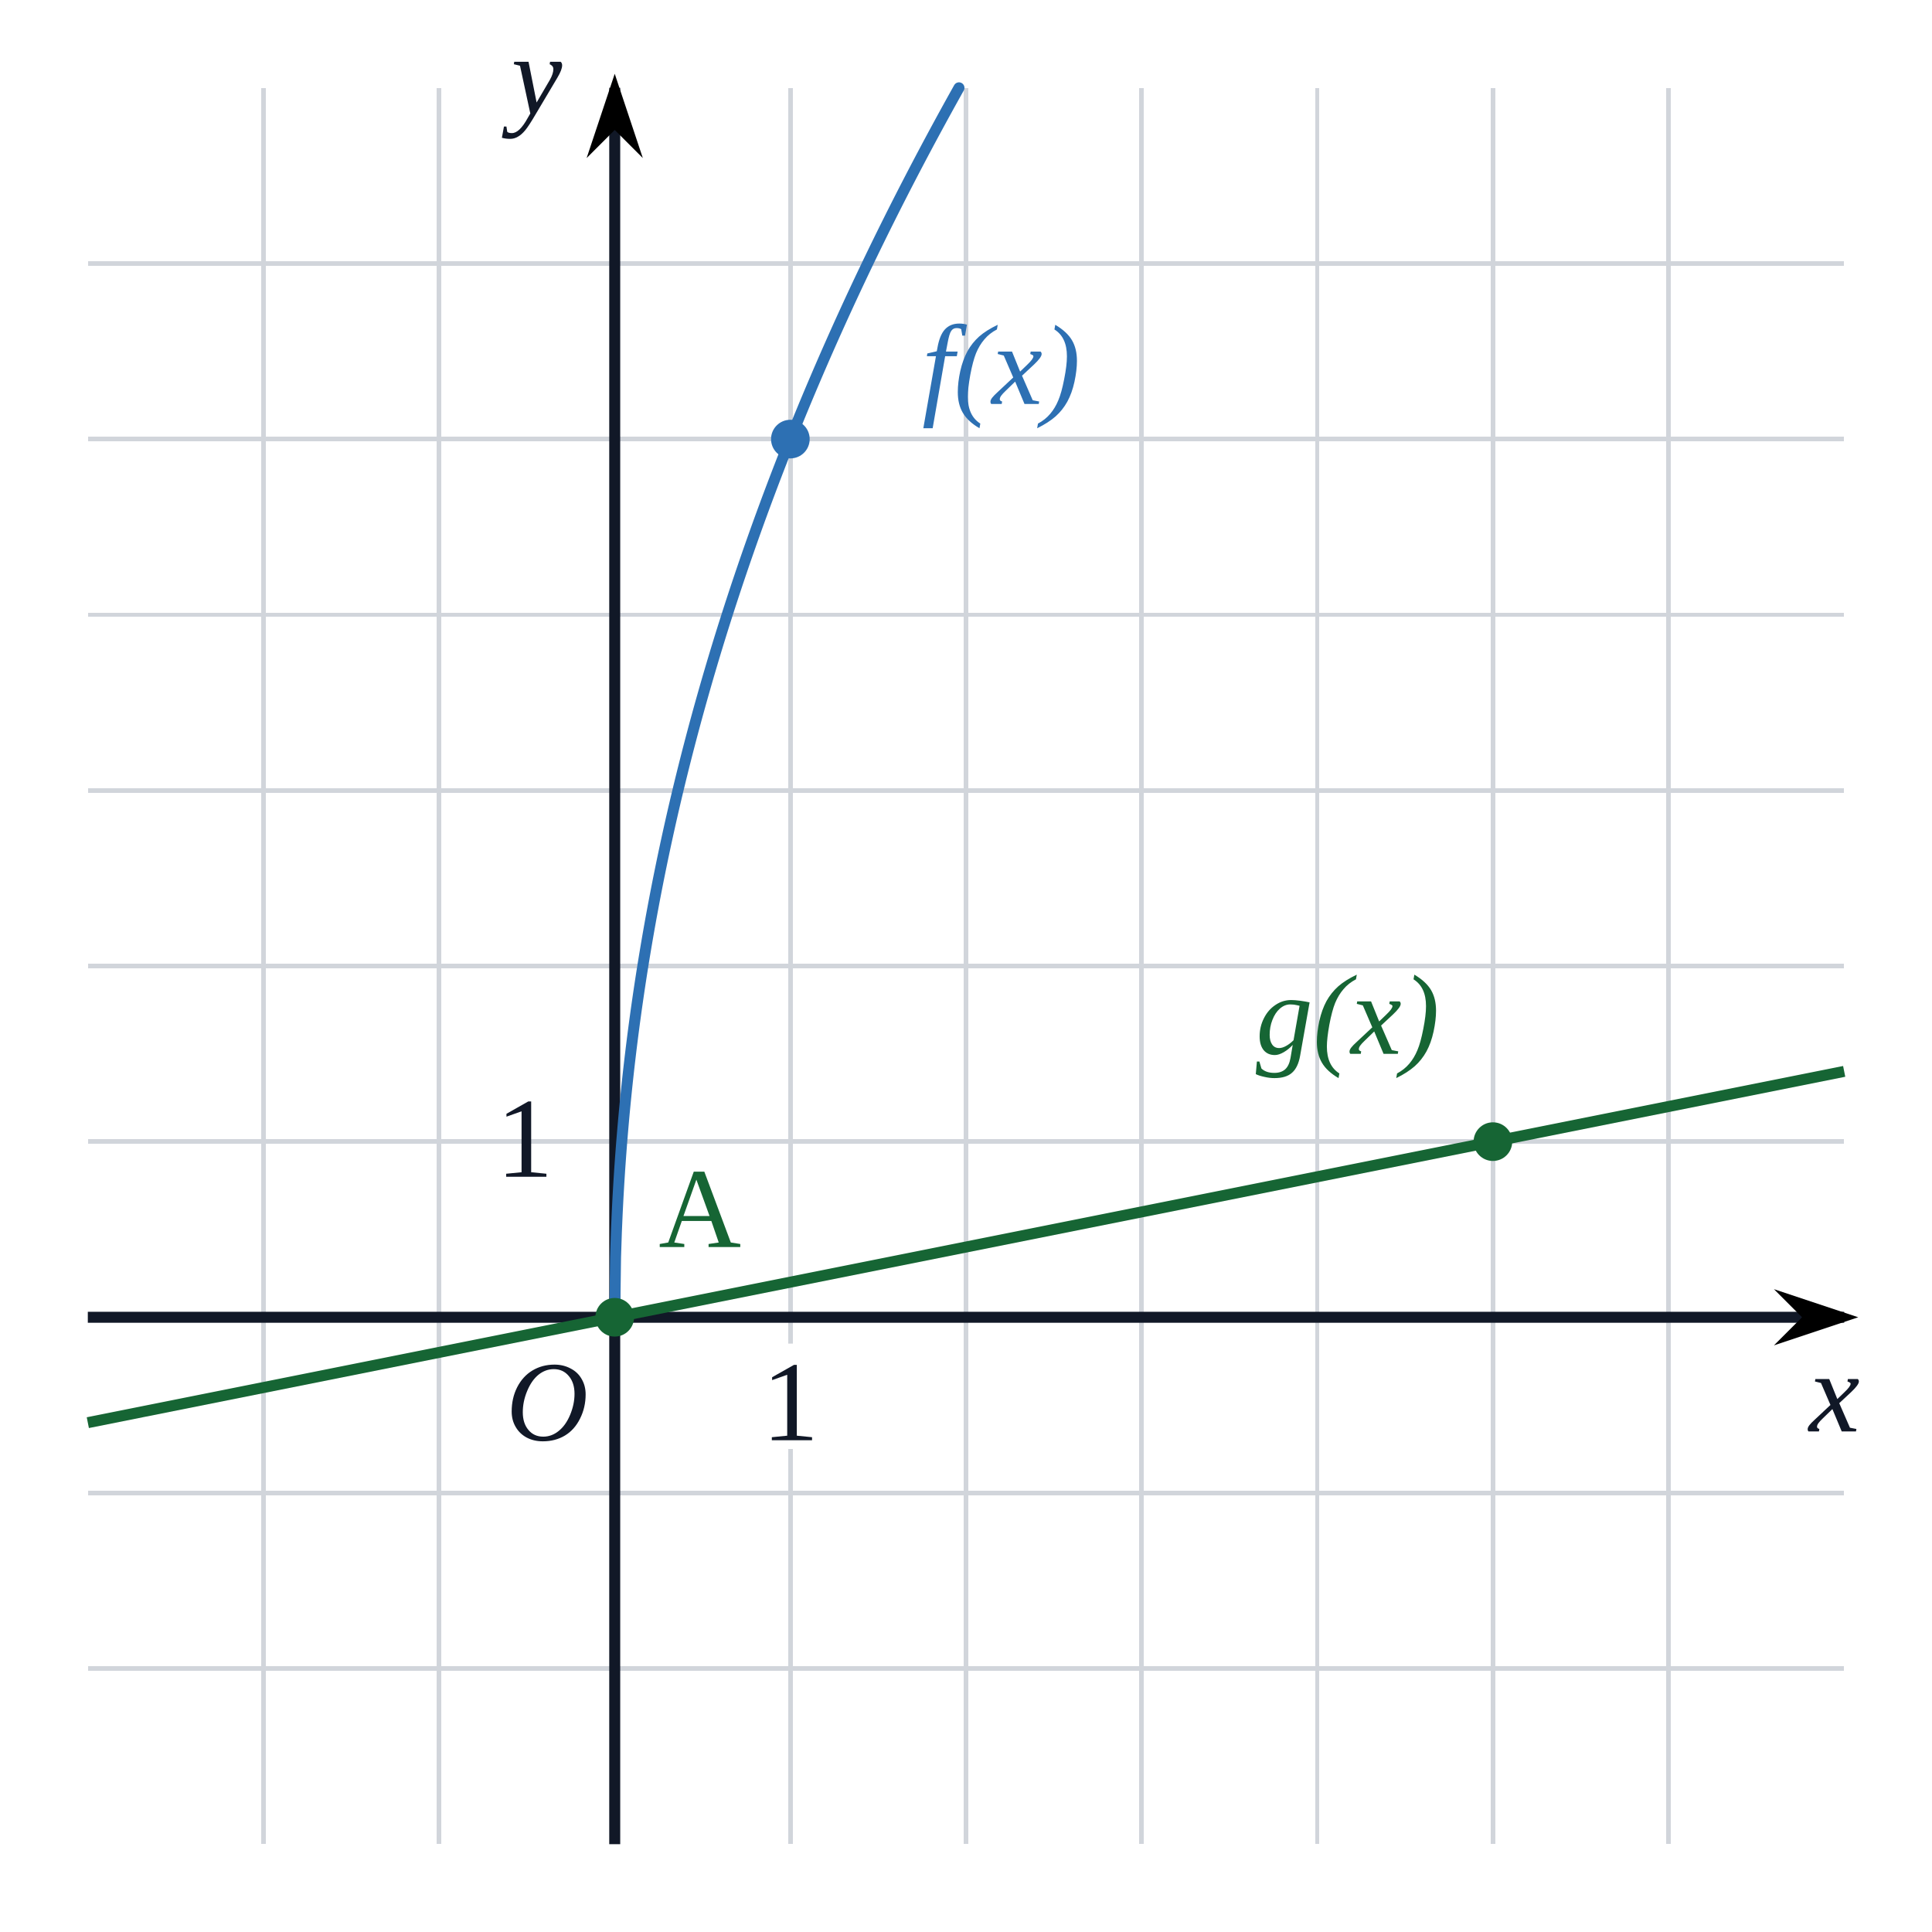
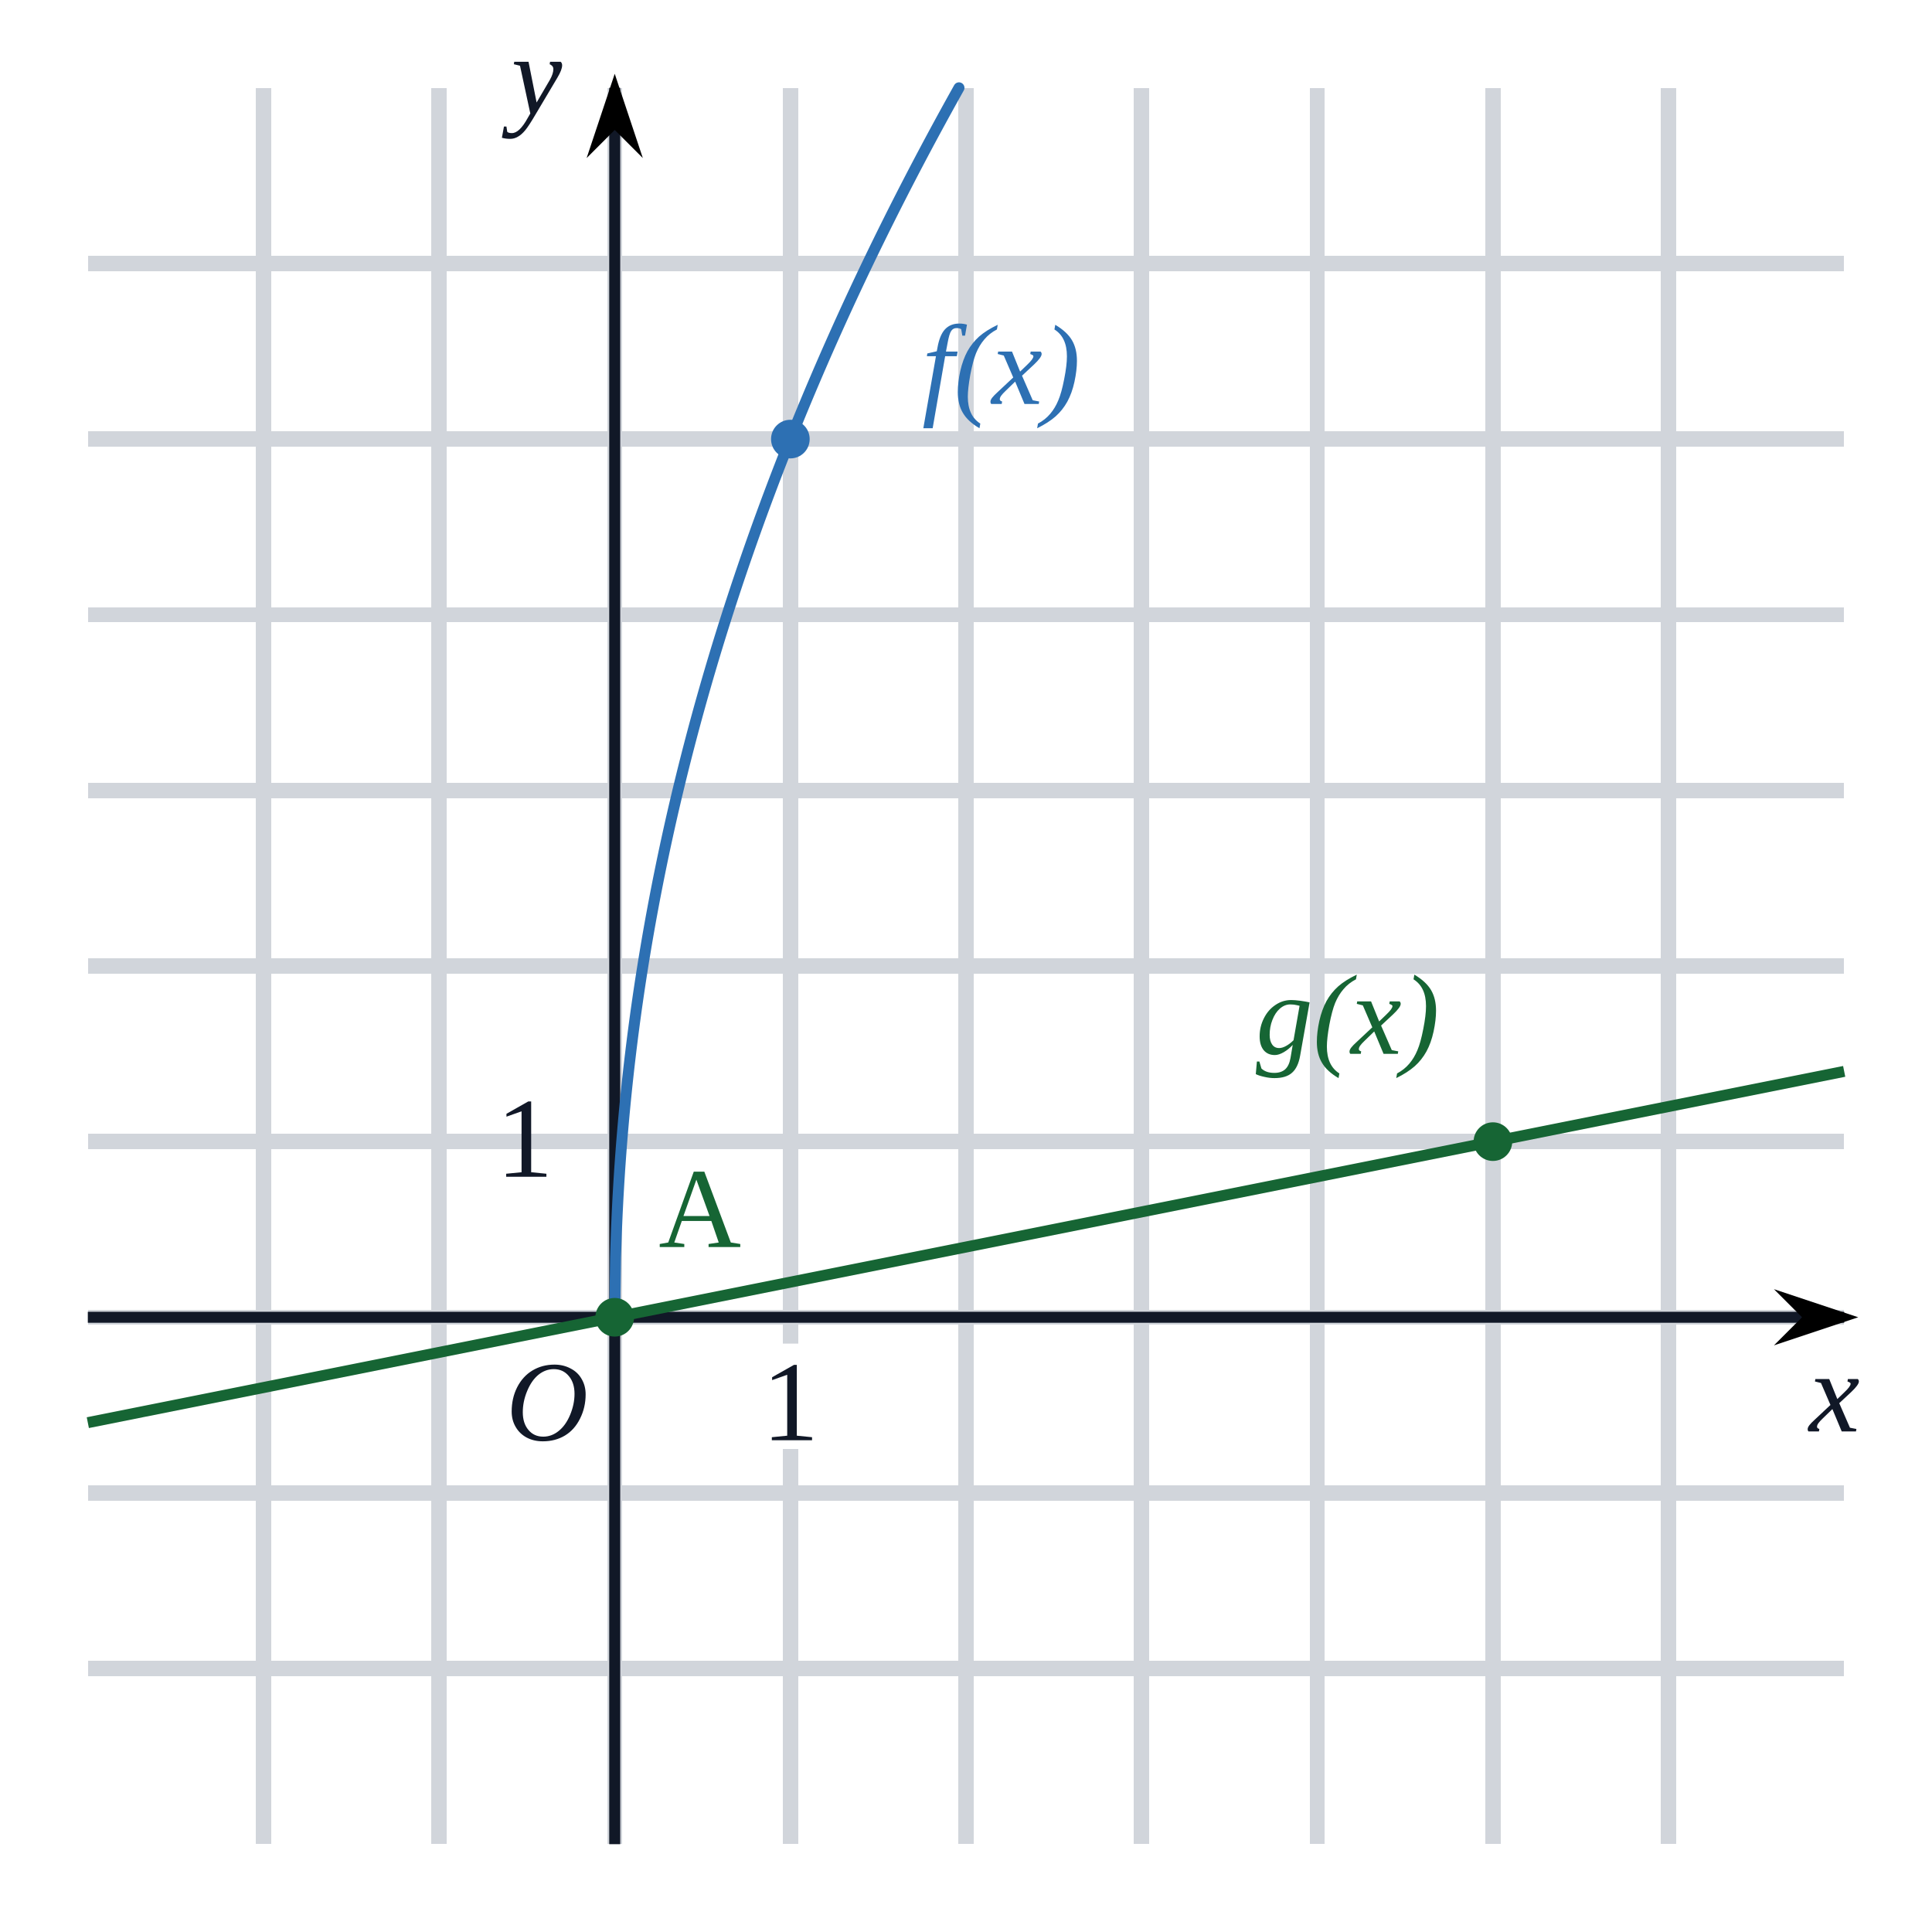
<svg xmlns="http://www.w3.org/2000/svg" width="220" height="220" viewBox="0 0 220 220">
  <rect x="0" y="0" width="220" height="220" fill="white" />
  <defs>
    <marker id="axis-arrow" viewBox="0 0 15 8" refX="13" refY="4" markerWidth="12" markerHeight="6.4" orient="auto" markerUnits="userSpaceOnUse">
      <path d="M 3 0 L 15 4 L 3 8 L 7 4 Z" fill="black" />
    </marker>
  </defs>
-   <g stroke="#d1d5db" stroke-width="0.5" shape-rendering="crispEdges">
+   <g stroke="#d1d5db" stroke-width="1.75" shape-rendering="crispEdges">
    <line x1="30" y1="10" x2="30" y2="210" />
    <line x1="50" y1="10" x2="50" y2="210" />
    <line x1="70" y1="10" x2="70" y2="210" />
    <line x1="90" y1="10" x2="90" y2="210" />
    <line x1="110" y1="10" x2="110" y2="210" />
    <line x1="130" y1="10" x2="130" y2="210" />
    <line x1="150" y1="10" x2="150" y2="210" />
    <line x1="170" y1="10" x2="170" y2="210" />
    <line x1="190" y1="10" x2="190" y2="210" />
    <line x1="10" y1="30" x2="210" y2="30" />
    <line x1="10" y1="50" x2="210" y2="50" />
    <line x1="10" y1="70" x2="210" y2="70" />
    <line x1="10" y1="90" x2="210" y2="90" />
    <line x1="10" y1="110" x2="210" y2="110" />
    <line x1="10" y1="130" x2="210" y2="130" />
    <line x1="10" y1="150" x2="210" y2="150" />
    <line x1="10" y1="170" x2="210" y2="170" />
    <line x1="10" y1="190" x2="210" y2="190" />
  </g>
  <g stroke="#111827" stroke-width="1.25">
    <line x1="10" y1="150" x2="210" y2="150" marker-end="url(#axis-arrow)" />
    <line x1="70" y1="210" x2="70" y2="10" marker-end="url(#axis-arrow)" />
  </g>
  <g font-family="sans-serif" font-size="11" fill="#111827">
    <text x="67" y="164" text-anchor="end" font-size="13" font-style="italic" font-family="Georgia, 'Times New Roman', serif">O</text>
    <rect x="87" y="153" width="7" height="12" fill="white" />
    <text x="90" y="164" text-anchor="middle" font-size="13" font-family="'Times New Roman', serif" font-weight="300">1</text>
    <text x="63" y="134" text-anchor="end" font-size="13" font-family="'Times New Roman', serif" font-weight="300">1</text>
    <text x="206" y="163" text-anchor="start" font-family="Georgia, 'Times New Roman', serif" font-style="italic" font-size="13">x</text>
    <text x="64" y="13" text-anchor="end" font-family="Georgia, 'Times New Roman', serif" font-style="italic" font-size="13">y</text>
  </g>
  <g stroke="#2d70b3" stroke-width="1.25" fill="none" stroke-linecap="round" stroke-linejoin="round">
    <path d="M 70.000 150.000 L 70.094 143.161 L 70.187 140.328 L 70.281 138.154 L 70.374 136.321 L 70.468 134.707 L 70.561 133.247 L 70.655 131.905 L 70.748 130.655 L 70.842 129.482 L 70.936 128.372 L 71.029 127.316 L 71.123 126.307 L 71.216 125.340 L 71.310 124.409 L 71.403 123.511 L 71.497 122.642 L 71.590 121.800 L 71.684 120.983 L 71.778 120.188 L 71.871 119.413 L 71.965 118.658 L 72.058 117.920 L 72.152 117.199 L 72.245 116.494 L 72.339 115.803 L 72.432 115.126 L 72.526 114.461 L 72.620 113.809 L 72.713 113.168 L 72.807 112.539 L 72.900 111.920 L 72.994 111.310 L 73.087 110.710 L 73.181 110.120 L 73.274 109.537 L 73.368 108.963 L 73.462 108.397 L 73.555 107.839 L 73.649 107.288 L 73.742 106.744 L 73.836 106.206 L 73.929 105.675 L 74.023 105.151 L 74.116 104.632 L 74.210 104.120 L 74.304 103.613 L 74.397 103.111 L 74.491 102.615 L 74.584 102.124 L 74.678 101.638 L 74.771 101.157 L 74.865 100.680 L 74.958 100.208 L 75.052 99.741 L 75.146 99.277 L 75.239 98.818 L 75.333 98.363 L 75.426 97.912 L 75.520 97.465 L 75.613 97.022 L 75.707 96.582 L 75.800 96.146 L 75.894 95.714 L 75.988 95.284 L 76.081 94.859 L 76.175 94.436 L 76.268 94.017 L 76.362 93.600 L 76.455 93.187 L 76.549 92.777 L 76.642 92.370 L 76.736 91.965 L 76.830 91.564 L 76.923 91.165 L 77.017 90.769 L 77.110 90.375 L 77.204 89.984 L 77.297 89.596 L 77.391 89.210 L 77.484 88.826 L 77.578 88.445 L 77.672 88.066 L 77.765 87.690 L 77.859 87.315 L 77.952 86.943 L 78.046 86.574 L 78.139 86.206 L 78.233 85.840 L 78.326 85.477 L 78.420 85.115 L 78.514 84.756 L 78.607 84.398 L 78.701 84.043 L 78.794 83.689 L 78.888 83.337 L 78.981 82.987 L 79.075 82.639 L 79.168 82.293 L 79.262 81.948 L 79.356 81.606 L 79.449 81.264 L 79.543 80.925 L 79.636 80.587 L 79.730 80.251 L 79.823 79.917 L 79.917 79.584 L 80.011 79.252 L 80.104 78.922 L 80.198 78.594 L 80.291 78.267 L 80.385 77.942 L 80.478 77.618 L 80.572 77.296 L 80.665 76.975 L 80.759 76.655 L 80.853 76.337 L 80.946 76.020 L 81.040 75.705 L 81.133 75.390 L 81.227 75.078 L 81.320 74.766 L 81.414 74.456 L 81.507 74.147 L 81.601 73.839 L 81.695 73.533 L 81.788 73.227 L 81.882 72.923 L 81.975 72.620 L 82.069 72.319 L 82.162 72.018 L 82.256 71.719 L 82.349 71.421 L 82.443 71.124 L 82.537 70.828 L 82.630 70.533 L 82.724 70.239 L 82.817 69.946 L 82.911 69.655 L 83.004 69.364 L 83.098 69.075 L 83.191 68.786 L 83.285 68.499 L 83.379 68.212 L 83.472 67.927 L 83.566 67.642 L 83.659 67.359 L 83.753 67.076 L 83.846 66.795 L 83.940 66.514 L 84.033 66.234 L 84.127 65.955 L 84.221 65.678 L 84.314 65.401 L 84.408 65.125 L 84.501 64.850 L 84.595 64.575 L 84.688 64.302 L 84.782 64.029 L 84.875 63.758 L 84.969 63.487 L 85.063 63.217 L 85.156 62.948 L 85.250 62.680 L 85.343 62.412 L 85.437 62.146 L 85.530 61.880 L 85.624 61.615 L 85.717 61.351 L 85.811 61.087 L 85.905 60.825 L 85.998 60.563 L 86.092 60.301 L 86.185 60.041 L 86.279 59.781 L 86.372 59.523 L 86.466 59.264 L 86.559 59.007 L 86.653 58.750 L 86.747 58.494 L 86.840 58.239 L 86.934 57.985 L 87.027 57.731 L 87.121 57.478 L 87.214 57.225 L 87.308 56.973 L 87.401 56.722 L 87.495 56.472 L 87.589 56.222 L 87.682 55.973 L 87.776 55.725 L 87.869 55.477 L 87.963 55.230 L 88.056 54.983 L 88.150 54.738 L 88.243 54.492 L 88.337 54.248 L 88.431 54.004 L 88.524 53.760 L 88.618 53.518 L 88.711 53.276 L 88.805 53.034 L 88.898 52.793 L 88.992 52.553 L 89.085 52.313 L 89.179 52.074 L 89.273 51.835 L 89.366 51.597 L 89.460 51.360 L 89.553 51.123 L 89.647 50.887 L 89.740 50.651 L 89.834 50.416 L 89.927 50.182 L 90.021 49.948 L 90.115 49.714 L 90.208 49.481 L 90.302 49.249 L 90.395 49.017 L 90.489 48.785 L 90.582 48.555 L 90.676 48.324 L 90.769 48.095 L 90.863 47.865 L 90.957 47.637 L 91.050 47.408 L 91.144 47.181 L 91.237 46.953 L 91.331 46.727 L 91.424 46.500 L 91.518 46.275 L 91.611 46.049 L 91.705 45.825 L 91.799 45.600 L 91.892 45.377 L 91.986 45.153 L 92.079 44.930 L 92.173 44.708 L 92.266 44.486 L 92.360 44.265 L 92.453 44.044 L 92.547 43.823 L 92.641 43.603 L 92.734 43.384 L 92.828 43.164 L 92.921 42.946 L 93.015 42.727 L 93.108 42.510 L 93.202 42.292 L 93.295 42.075 L 93.389 41.859 L 93.483 41.643 L 93.576 41.427 L 93.670 41.212 L 93.763 40.997 L 93.857 40.783 L 93.950 40.569 L 94.044 40.355 L 94.137 40.142 L 94.231 39.930 L 94.325 39.717 L 94.418 39.505 L 94.512 39.294 L 94.605 39.083 L 94.699 38.872 L 94.792 38.662 L 94.886 38.452 L 94.979 38.243 L 95.073 38.033 L 95.167 37.825 L 95.260 37.616 L 95.354 37.408 L 95.447 37.201 L 95.541 36.994 L 95.634 36.787 L 95.728 36.581 L 95.821 36.375 L 95.915 36.169 L 96.009 35.964 L 96.102 35.759 L 96.196 35.554 L 96.289 35.350 L 96.383 35.146 L 96.476 34.943 L 96.570 34.740 L 96.663 34.537 L 96.757 34.334 L 96.851 34.132 L 96.944 33.931 L 97.038 33.729 L 97.131 33.528 L 97.225 33.328 L 97.318 33.127 L 97.412 32.928 L 97.505 32.728 L 97.599 32.529 L 97.693 32.330 L 97.786 32.131 L 97.880 31.933 L 97.973 31.735 L 98.067 31.537 L 98.160 31.340 L 98.254 31.143 L 98.347 30.946 L 98.441 30.750 L 98.535 30.554 L 98.628 30.359 L 98.722 30.163 L 98.815 29.968 L 98.909 29.773 L 99.002 29.579 L 99.096 29.385 L 99.189 29.191 L 99.283 28.998 L 99.377 28.805 L 99.470 28.612 L 99.564 28.419 L 99.657 28.227 L 99.751 28.035 L 99.844 27.844 L 99.938 27.652 L 100.032 27.461 L 100.125 27.271 L 100.219 27.080 L 100.312 26.890 L 100.406 26.700 L 100.499 26.511 L 100.593 26.321 L 100.686 26.132 L 100.780 25.944 L 100.874 25.755 L 100.967 25.567 L 101.061 25.379 L 101.154 25.192 L 101.248 25.005 L 101.341 24.818 L 101.435 24.631 L 101.528 24.444 L 101.622 24.258 L 101.716 24.072 L 101.809 23.887 L 101.903 23.701 L 101.996 23.516 L 102.090 23.332 L 102.183 23.147 L 102.277 22.963 L 102.370 22.779 L 102.464 22.595 L 102.558 22.412 L 102.651 22.229 L 102.745 22.046 L 102.838 21.863 L 102.932 21.681 L 103.025 21.498 L 103.119 21.317 L 103.212 21.135 L 103.306 20.954 L 103.400 20.772 L 103.493 20.592 L 103.587 20.411 L 103.680 20.231 L 103.774 20.050 L 103.867 19.871 L 103.961 19.691 L 104.054 19.512 L 104.148 19.333 L 104.242 19.154 L 104.335 18.975 L 104.429 18.797 L 104.522 18.619 L 104.616 18.441 L 104.709 18.263 L 104.803 18.086 L 104.896 17.908 L 104.990 17.731 L 105.084 17.555 L 105.177 17.378 L 105.271 17.202 L 105.364 17.026 L 105.458 16.850 L 105.551 16.675 L 105.645 16.499 L 105.738 16.324 L 105.832 16.149 L 105.926 15.975 L 106.019 15.800 L 106.113 15.626 L 106.206 15.452 L 106.300 15.279 L 106.393 15.105 L 106.487 14.932 L 106.580 14.759 L 106.674 14.586 L 106.768 14.413 L 106.861 14.241 L 106.955 14.069 L 107.048 13.897 L 107.142 13.725 L 107.235 13.553 L 107.329 13.382 L 107.422 13.211 L 107.516 13.040 L 107.610 12.870 L 107.703 12.699 L 107.797 12.529 L 107.890 12.359 L 107.984 12.189 L 108.077 12.019 L 108.171 11.850 L 108.264 11.681 L 108.358 11.512 L 108.452 11.343 L 108.545 11.174 L 108.639 11.006 L 108.732 10.838 L 108.826 10.670 L 108.919 10.502 L 109.013 10.335 L 109.106 10.167 L 109.200 10.000" />
  </g>
  <circle cx="90" cy="50" r="2.2" fill="#2d70b3" />
  <g stroke="#166534" stroke-width="1.25" fill="none">
    <line x1="10" y1="162" x2="210" y2="122" />
  </g>
  <circle cx="170" cy="130" r="2.2" fill="#166534" />
  <circle cx="70" cy="150" r="2.2" fill="#166534" />
  <text x="105" y="46" font-family="Georgia, 'Times New Roman', serif" font-style="italic" font-size="13" fill="#2d70b3">
    f(x)
  </text>
  <text x="143" y="120" font-family="Georgia, 'Times New Roman', serif" font-style="italic" font-size="13" fill="#166534">
    g(x)
  </text>
  <text x="75" y="142" font-family="Georgia, 'Times New Roman', serif" font-size="13" fill="#166534">
    A
  </text> y="145"
        font-family="Georgia, 'Times New Roman', serif"
        font-size="13"
        fill="#166534" y="145"
        font-family="Georgia, 'Times New Roman', serif"
        font-size="13"
        fill="#166534"

</svg>
